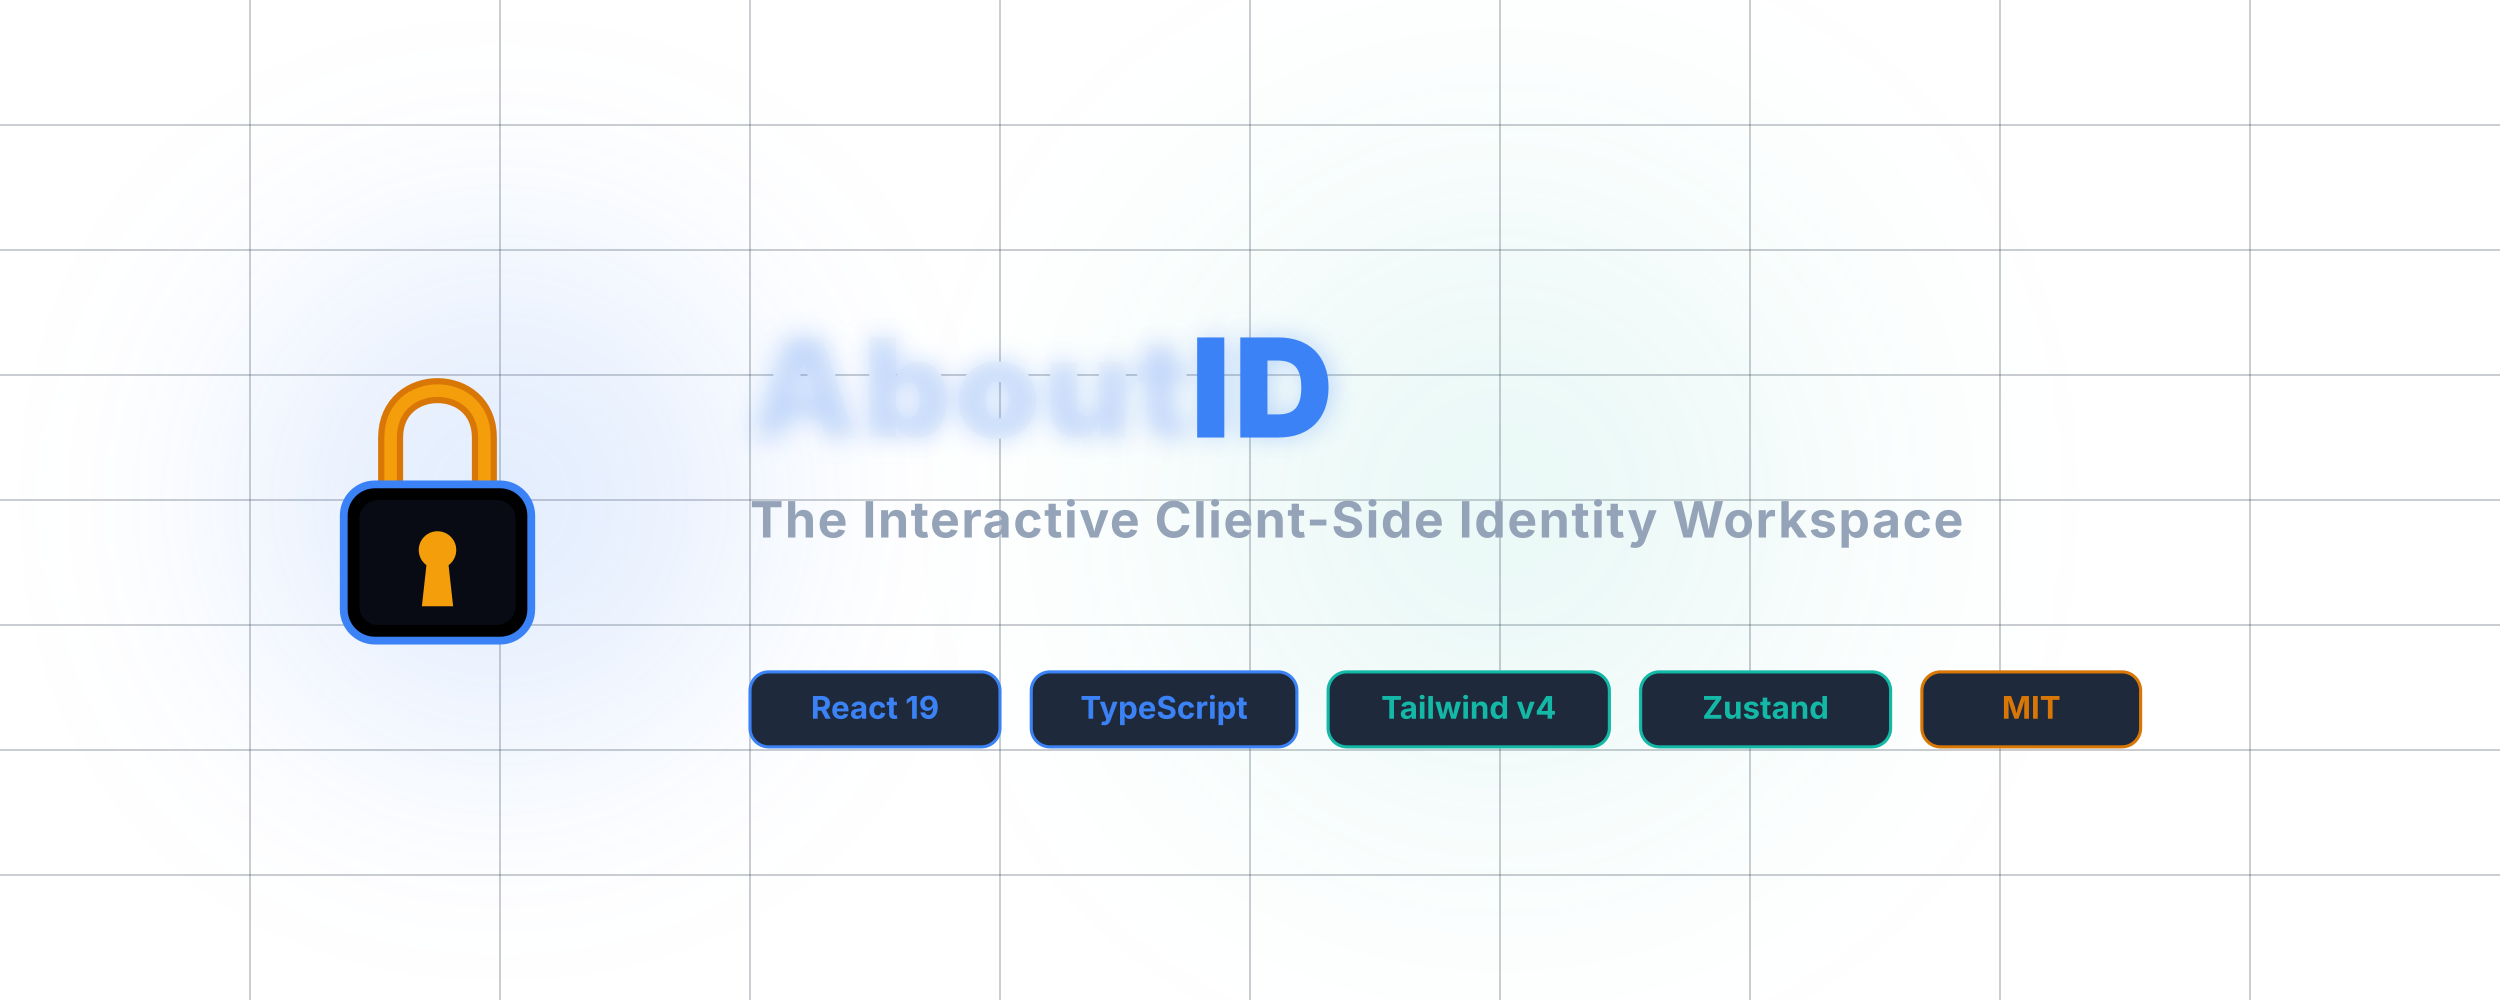
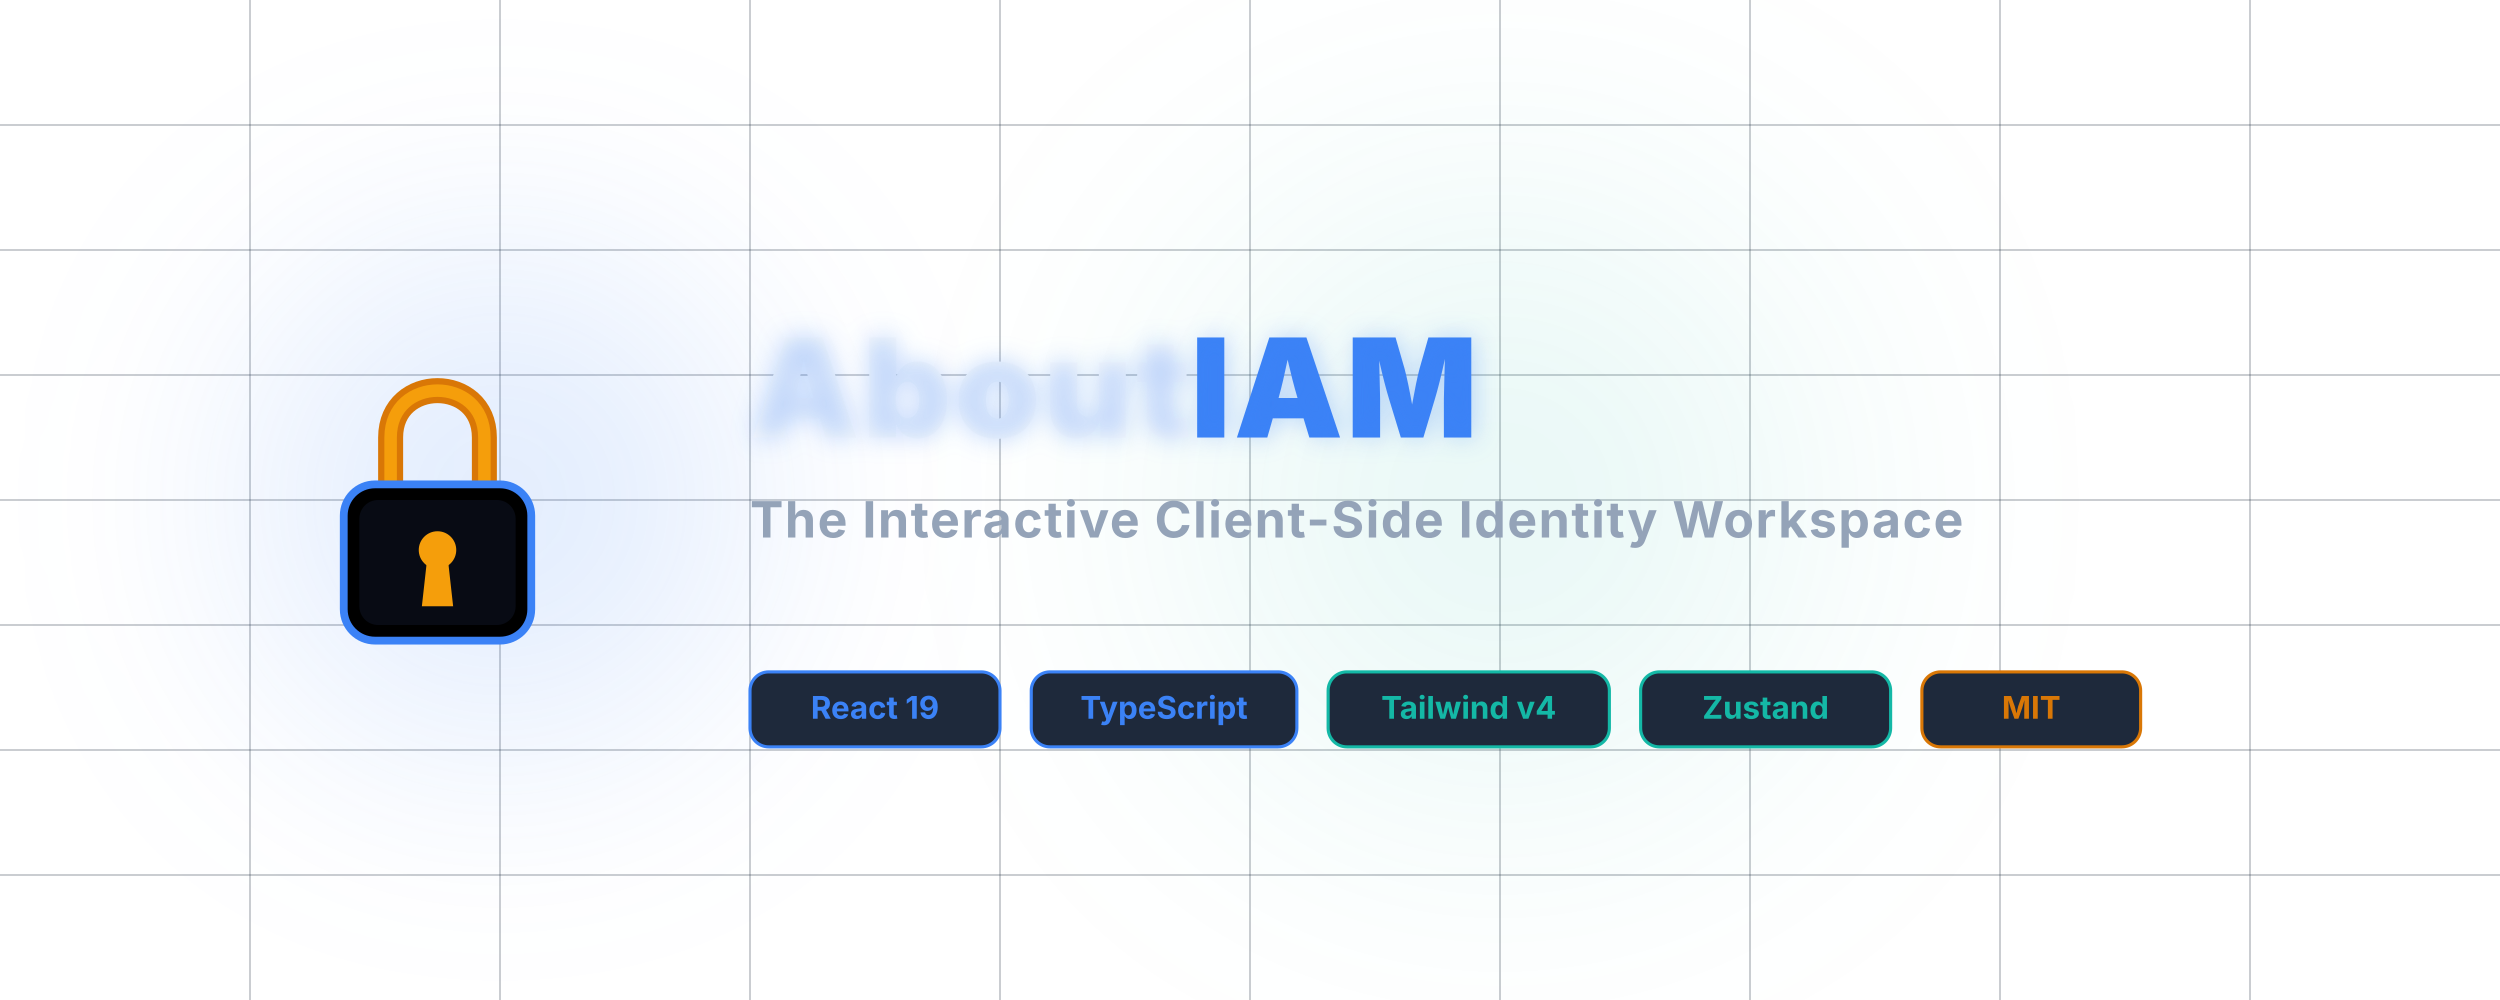
<svg xmlns="http://www.w3.org/2000/svg" viewBox="0 0 800 320" width="800" height="320" style="background: linear-gradient(135deg, #070a13 0%, #0d1222 100%); border-radius: 16px; font-family: system-ui, -apple-system, sans-serif;">
  <path d="M 0,40 L 800,40 M 0,80 L 800,80 M 0,120 L 800,120 M 0,160 L 800,160 M 0,200 L 800,200 M 0,240 L 800,240 M 0,280 L 800,280" stroke="#1e293b" stroke-width="0.5" opacity="0.3" />
  <path d="M 80,0 L 80,320 M 160,0 L 160,320 M 240,0 L 240,320 M 320,0 L 320,320 M 400,0 L 400,320 M 480,0 L 480,320 M 560,0 L 560,320 M 640,0 L 640,320 M 720,0 L 720,320" stroke="#1e293b" stroke-width="0.5" opacity="0.3" />
  <circle cx="160" cy="160" r="80" fill="#3b82f6" opacity="0.15" filter="blur(40px)" />
  <circle cx="480" cy="160" r="100" fill="#14b8a6" opacity="0.1" filter="blur(50px)" />
  <g transform="translate(100, 100)">
    <path d="M 25,60 L 25,40 C 25,20, 55,20, 55,40 L 55,60" fill="none" stroke="#d97706" stroke-width="8" stroke-linecap="round" />
    <path d="M 25,60 L 25,40 C 25,20, 55,20, 55,40 L 55,60" fill="none" stroke="#f59e0b" stroke-width="4" stroke-linecap="round" />
    <rect x="10" y="55" width="60" height="50" rx="10" fill="linear-gradient(135deg, #1e293b 0%, #0f172a 100%)" stroke="#3b82f6" stroke-width="2.5" />
    <rect x="15" y="60" width="50" height="40" rx="6" fill="#0d1222" opacity="0.6" />
    <circle cx="40" cy="76" r="6" fill="#f59e0b" />
    <path d="M 37,76 L 43,76 L 45,94 L 35,94 Z" fill="#f59e0b" />
  </g>
  <g transform="translate(240, 140)">
    <text x="0" y="0" fill="#f8fafc" font-size="44" font-weight="900" letter-spacing="1">
-       About<tspan fill="#3b82f6">ID</tspan>
+       About<tspan fill="#3b82f6">IAM</tspan>
    </text>
    <text x="0" y="0" fill="#3b82f6" font-size="44" font-weight="900" letter-spacing="1" opacity="0.3" filter="blur(4px)">
-       AboutID
+       AboutIAM
    </text>
    <text x="0" y="32" fill="#94a3b8" font-size="16" font-weight="bold" letter-spacing="0.5">
      The Interactive Client-Side Identity Workspace
    </text>
  </g>
  <g transform="translate(240, 215)">
    <g transform="translate(0, 0)">
      <rect x="0" y="0" width="80" height="24" rx="6" fill="#1e293b" stroke="#3b82f6" stroke-width="1" />
      <text x="40" y="15" fill="#3b82f6" font-size="10" font-weight="bold" text-anchor="middle">React 19</text>
    </g>
    <g transform="translate(90, 0)">
      <rect x="0" y="0" width="85" height="24" rx="6" fill="#1e293b" stroke="#3b82f6" stroke-width="1" />
      <text x="42.5" y="15" fill="#3b82f6" font-size="10" font-weight="bold" text-anchor="middle">TypeScript</text>
    </g>
    <g transform="translate(185, 0)">
      <rect x="0" y="0" width="90" height="24" rx="6" fill="#1e293b" stroke="#14b8a6" stroke-width="1" />
      <text x="45" y="15" fill="#14b8a6" font-size="10" font-weight="bold" text-anchor="middle">Tailwind v4</text>
    </g>
    <g transform="translate(285, 0)">
      <rect x="0" y="0" width="80" height="24" rx="6" fill="#1e293b" stroke="#14b8a6" stroke-width="1" />
      <text x="40" y="15" fill="#14b8a6" font-size="10" font-weight="bold" text-anchor="middle">Zustand</text>
    </g>
    <g transform="translate(375, 0)">
      <rect x="0" y="0" width="70" height="24" rx="6" fill="#1e293b" stroke="#d97706" stroke-width="1" />
      <text x="35" y="15" fill="#d97706" font-size="10" font-weight="bold" text-anchor="middle">MIT</text>
    </g>
  </g>
</svg>
